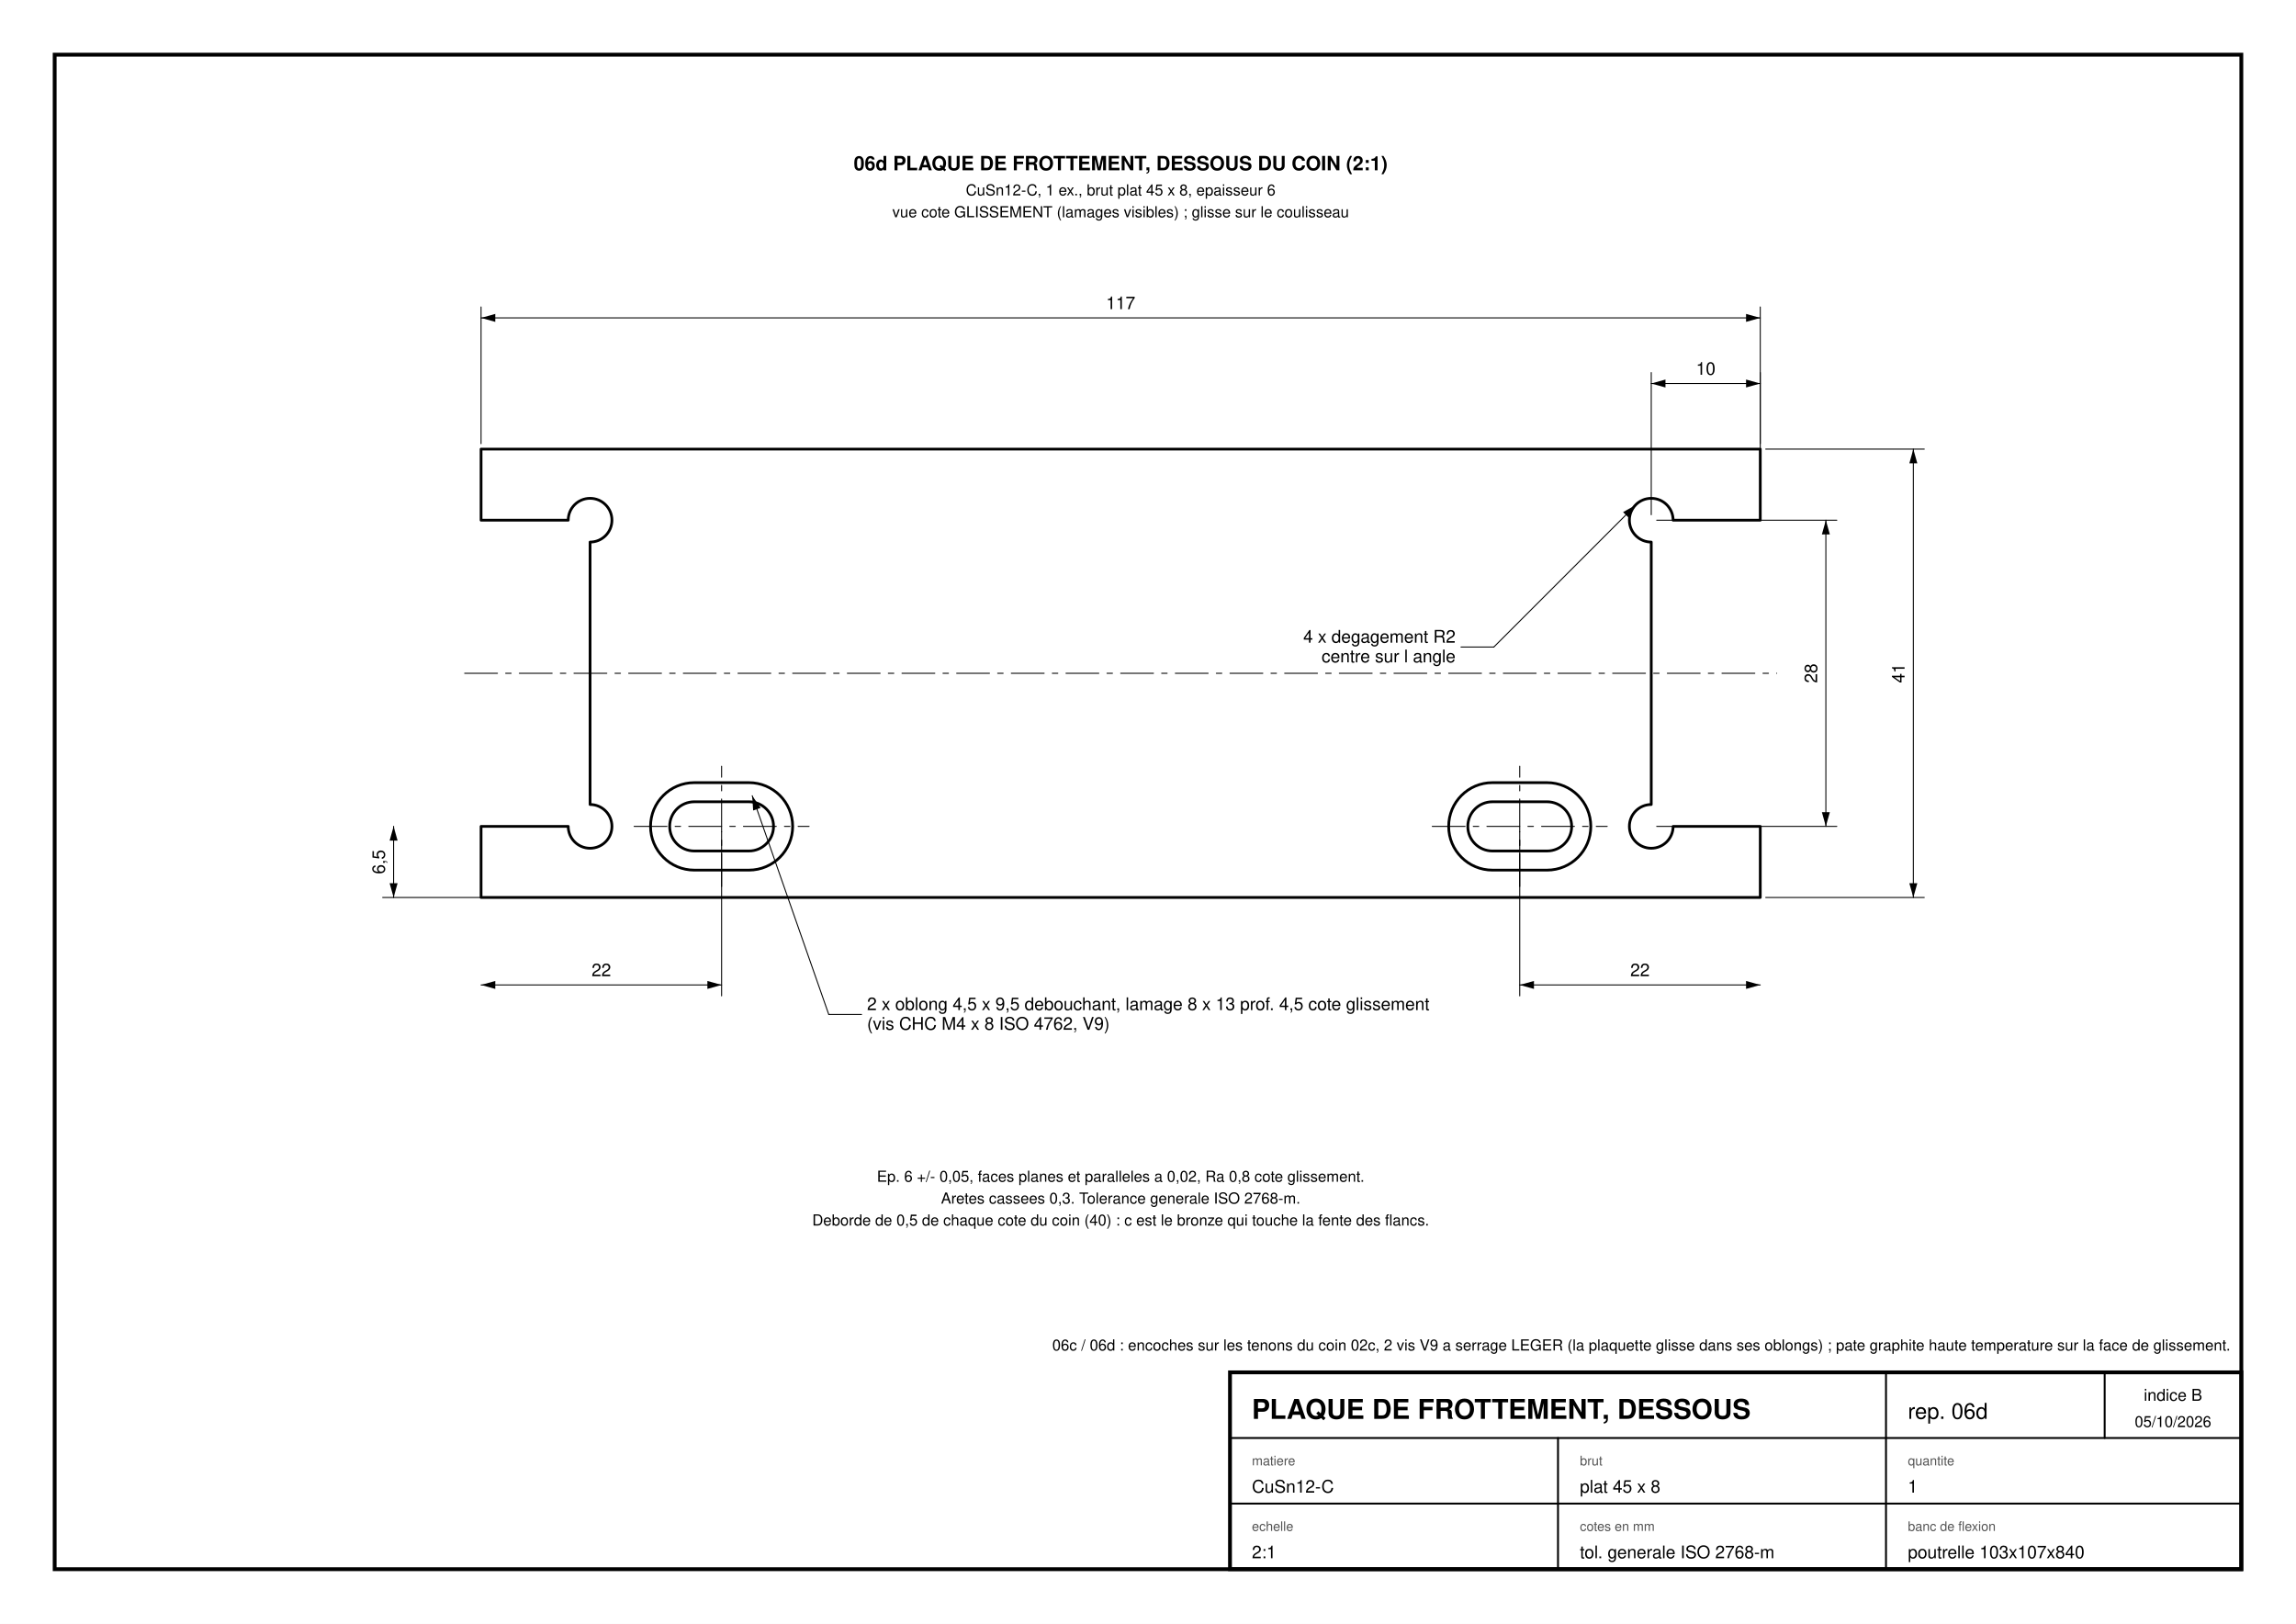
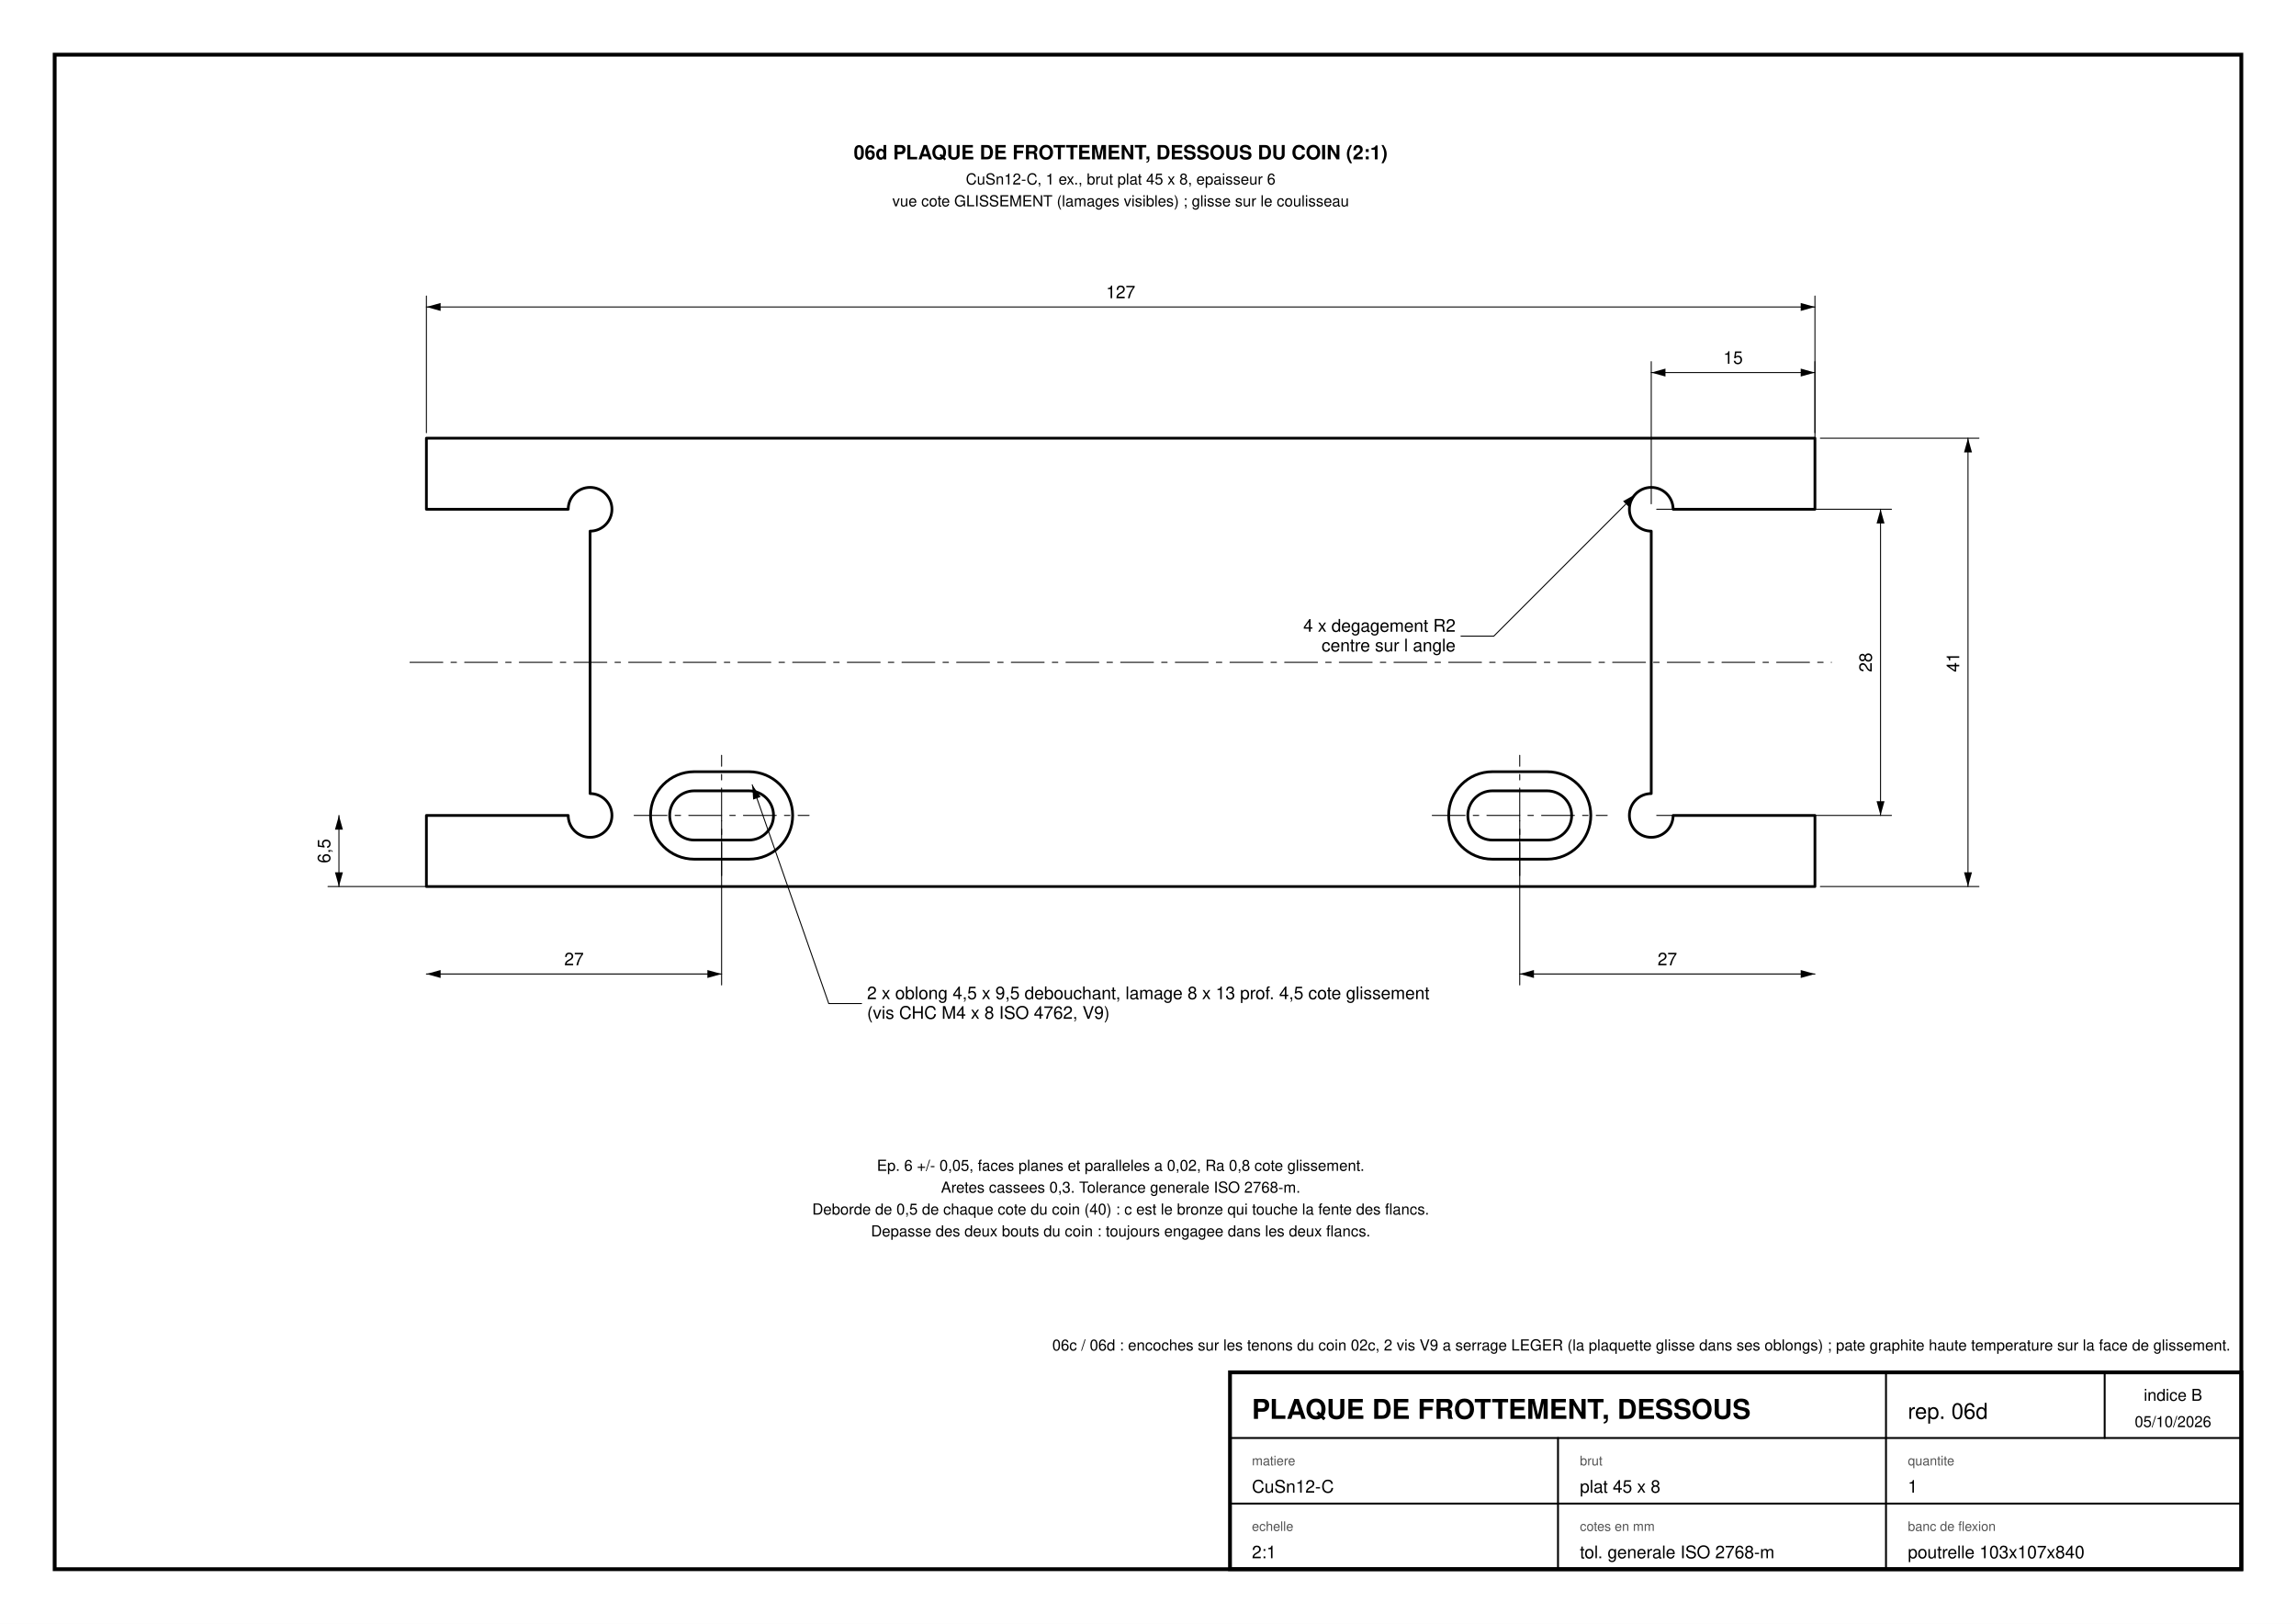
<svg xmlns="http://www.w3.org/2000/svg" width="420mm" height="297mm" viewBox="0 0 420 297">
  <rect width="420" height="297" fill="#fff" />
  <rect x="10.000" y="10.000" width="400.000" height="277.000" fill="none" stroke="#000" stroke-width="0.700" />
  <rect x="225.000" y="251.000" width="185.000" height="36.000" fill="none" stroke="#000" stroke-width="0.700" />
  <line x1="225.000" y1="263.000" x2="410.000" y2="263.000" stroke="#000" stroke-width="0.350" stroke-linecap="round" />
  <line x1="225.000" y1="275.000" x2="410.000" y2="275.000" stroke="#000" stroke-width="0.350" stroke-linecap="round" />
  <line x1="345.000" y1="251.000" x2="345.000" y2="263.000" stroke="#000" stroke-width="0.350" stroke-linecap="round" />
  <line x1="285.000" y1="263.000" x2="285.000" y2="287.000" stroke="#000" stroke-width="0.350" stroke-linecap="round" />
  <line x1="345.000" y1="263.000" x2="345.000" y2="287.000" stroke="#000" stroke-width="0.350" stroke-linecap="round" />
  <text x="229.000" y="259.500" font-family="Helvetica,Arial,sans-serif" font-size="5.00" fill="#000" text-anchor="start" font-weight="bold">PLAQUE DE FROTTEMENT, DESSOUS</text>
  <line x1="385.000" y1="251.000" x2="385.000" y2="263.000" stroke="#000" stroke-width="0.350" stroke-linecap="round" />
  <text x="397.500" y="256.200" font-family="Helvetica,Arial,sans-serif" font-size="3.00" fill="#000" text-anchor="middle" font-weight="normal">indice B</text>
  <text x="397.500" y="261.000" font-family="Helvetica,Arial,sans-serif" font-size="2.80" fill="#000" text-anchor="middle" font-weight="normal">05/10/2026</text>
  <text x="349.000" y="259.500" font-family="Helvetica,Arial,sans-serif" font-size="4.00" fill="#000" text-anchor="start" font-weight="normal">rep. 06d</text>
  <text x="229.000" y="268.000" font-family="Helvetica,Arial,sans-serif" font-size="2.40" fill="#555" text-anchor="start" font-weight="normal">matiere</text>
  <text x="229.000" y="273.000" font-family="Helvetica,Arial,sans-serif" font-size="3.20" fill="#000" text-anchor="start" font-weight="normal">CuSn12-C</text>
  <text x="289.000" y="268.000" font-family="Helvetica,Arial,sans-serif" font-size="2.40" fill="#555" text-anchor="start" font-weight="normal">brut</text>
  <text x="289.000" y="273.000" font-family="Helvetica,Arial,sans-serif" font-size="3.20" fill="#000" text-anchor="start" font-weight="normal">plat 45 x 8</text>
  <text x="349.000" y="268.000" font-family="Helvetica,Arial,sans-serif" font-size="2.40" fill="#555" text-anchor="start" font-weight="normal">quantite</text>
  <text x="349.000" y="273.000" font-family="Helvetica,Arial,sans-serif" font-size="3.20" fill="#000" text-anchor="start" font-weight="normal">1</text>
  <text x="229.000" y="280.000" font-family="Helvetica,Arial,sans-serif" font-size="2.40" fill="#555" text-anchor="start" font-weight="normal">echelle</text>
  <text x="229.000" y="285.000" font-family="Helvetica,Arial,sans-serif" font-size="3.20" fill="#000" text-anchor="start" font-weight="normal">2:1</text>
  <text x="289.000" y="280.000" font-family="Helvetica,Arial,sans-serif" font-size="2.40" fill="#555" text-anchor="start" font-weight="normal">cotes en mm</text>
  <text x="289.000" y="285.000" font-family="Helvetica,Arial,sans-serif" font-size="3.20" fill="#000" text-anchor="start" font-weight="normal">tol. generale ISO 2768-m</text>
  <text x="349.000" y="280.000" font-family="Helvetica,Arial,sans-serif" font-size="2.40" fill="#555" text-anchor="start" font-weight="normal">banc de flexion</text>
  <text x="349.000" y="285.000" font-family="Helvetica,Arial,sans-serif" font-size="3.20" fill="#000" text-anchor="start" font-weight="normal">poutrelle 103x107x840</text>
  <text x="408.000" y="247.000" font-family="Helvetica,Arial,sans-serif" font-size="2.80" fill="#000" text-anchor="end" font-weight="normal">06c / 06d : encoches sur les tenons du coin 02c, 2 vis V9 a serrage LEGER (la plaquette glisse dans ses oblongs) ; pate graphite haute temperature sur la face de glissement.</text>
-   <text x="205.000" y="31.142" font-family="Helvetica,Arial,sans-serif" font-size="3.60" fill="#000" text-anchor="middle" font-weight="bold">06d  PLAQUE DE FROTTEMENT, DESSOUS DU COIN  (2:1)</text>
-   <text x="205.000" y="35.742" font-family="Helvetica,Arial,sans-serif" font-size="2.80" fill="#000" text-anchor="middle" font-weight="normal">CuSn12-C, 1 ex., brut plat 45 x 8, epaisseur 6</text>
-   <text x="205.000" y="39.742" font-family="Helvetica,Arial,sans-serif" font-size="2.80" fill="#000" text-anchor="middle" font-weight="normal">vue cote GLISSEMENT (lamages visibles) ; glisse sur le coulisseau</text>
-   <path d="M 322 164.142 L 88 164.142 L 88 151.142 L 103.942 151.142 A 4 4 0 1 0 107.942 147.142 L 107.942 99.142 A 4 4 0 1 0 103.942 95.142 L 88 95.142 L 88 82.142 L 322 82.142 L 322 95.142 L 306.058 95.142 A 4 4 0 1 0 302.058 99.142 L 302.058 147.142 A 4 4 0 1 0 306.058 151.142 L 322 151.142 L 322 164.142 Z" fill="none" stroke="#000" stroke-width="0.500" stroke-linecap="round" stroke-linejoin="round" />
-   <path d="M 127 155.642 L 137 155.642 A 4.5 4.5 0 0 0 137 146.642 L 127 146.642 A 4.5 4.5 0 0 0 127 155.642 Z" fill="none" stroke="#000" stroke-width="0.500" stroke-linecap="round" stroke-linejoin="round" />
-   <path d="M 273 155.642 L 283 155.642 A 4.5 4.5 0 0 0 283 146.642 L 273 146.642 A 4.5 4.5 0 0 0 273 155.642 Z" fill="none" stroke="#000" stroke-width="0.500" stroke-linecap="round" stroke-linejoin="round" />
-   <path d="M 127 159.142 L 137 159.142 A 8 8 0 0 0 137 143.142 L 127 143.142 A 8 8 0 0 0 127 159.142 Z" fill="none" stroke="#000" stroke-width="0.500" stroke-linecap="round" stroke-linejoin="round" />
-   <line x1="116.000" y1="151.142" x2="148.000" y2="151.142" stroke="#000" stroke-width="0.180" stroke-linecap="round" stroke-dasharray="6 1.5 1 1.5" />
-   <line x1="132.000" y1="162.142" x2="132.000" y2="140.142" stroke="#000" stroke-width="0.180" stroke-linecap="round" stroke-dasharray="6 1.5 1 1.5" />
-   <path d="M 273 159.142 L 283 159.142 A 8 8 0 0 0 283 143.142 L 273 143.142 A 8 8 0 0 0 273 159.142 Z" fill="none" stroke="#000" stroke-width="0.500" stroke-linecap="round" stroke-linejoin="round" />
-   <line x1="262.000" y1="151.142" x2="294.000" y2="151.142" stroke="#000" stroke-width="0.180" stroke-linecap="round" stroke-dasharray="6 1.5 1 1.5" />
-   <line x1="278.000" y1="162.142" x2="278.000" y2="140.142" stroke="#000" stroke-width="0.180" stroke-linecap="round" stroke-dasharray="6 1.5 1 1.5" />
-   <line x1="85.000" y1="123.142" x2="325.000" y2="123.142" stroke="#000" stroke-width="0.180" stroke-linecap="round" stroke-dasharray="6 1.5 1 1.5" />
-   <line x1="88.000" y1="81.142" x2="88.000" y2="56.142" stroke="#000" stroke-width="0.180" stroke-linecap="round" />
-   <line x1="322.000" y1="81.142" x2="322.000" y2="56.142" stroke="#000" stroke-width="0.180" stroke-linecap="round" />
-   <line x1="88.000" y1="58.142" x2="322.000" y2="58.142" stroke="#000" stroke-width="0.180" stroke-linecap="round" />
-   <path d="M 88 58.142 L 90.6 58.87 L 90.6 57.414 Z" fill="#000" />
-   <path d="M 322 58.142 L 319.4 57.414 L 319.4 58.87 Z" fill="#000" />
-   <text x="205.000" y="56.542" font-family="Helvetica,Arial,sans-serif" font-size="3.20" fill="#000" text-anchor="middle" font-weight="normal">117</text>
-   <line x1="323.000" y1="164.142" x2="352.000" y2="164.142" stroke="#000" stroke-width="0.180" stroke-linecap="round" />
-   <line x1="323.000" y1="82.142" x2="352.000" y2="82.142" stroke="#000" stroke-width="0.180" stroke-linecap="round" />
-   <line x1="350.000" y1="164.142" x2="350.000" y2="82.142" stroke="#000" stroke-width="0.180" stroke-linecap="round" />
-   <path d="M 350 164.142 L 350.728 161.542 L 349.272 161.542 Z" fill="#000" />
-   <path d="M 350 82.142 L 349.272 84.742 L 350.728 84.742 Z" fill="#000" />
-   <text x="348.400" y="123.142" font-family="Helvetica,Arial,sans-serif" font-size="3.20" fill="#000" text-anchor="middle" font-weight="normal" transform="rotate(-90.00 348.400 123.142)">41</text>
-   <line x1="303.058" y1="151.142" x2="336.000" y2="151.142" stroke="#000" stroke-width="0.180" stroke-linecap="round" />
-   <line x1="303.058" y1="95.142" x2="336.000" y2="95.142" stroke="#000" stroke-width="0.180" stroke-linecap="round" />
-   <line x1="334.000" y1="151.142" x2="334.000" y2="95.142" stroke="#000" stroke-width="0.180" stroke-linecap="round" />
-   <path d="M 334 151.142 L 334.728 148.542 L 333.272 148.542 Z" fill="#000" />
-   <path d="M 334 95.142 L 333.272 97.742 L 334.728 97.742 Z" fill="#000" />
-   <text x="332.400" y="123.142" font-family="Helvetica,Arial,sans-serif" font-size="3.20" fill="#000" text-anchor="middle" font-weight="normal" transform="rotate(-90.00 332.400 123.142)">28</text>
-   <line x1="302.058" y1="94.142" x2="302.058" y2="68.142" stroke="#000" stroke-width="0.180" stroke-linecap="round" />
-   <line x1="322.000" y1="94.142" x2="322.000" y2="68.142" stroke="#000" stroke-width="0.180" stroke-linecap="round" />
-   <line x1="302.058" y1="70.142" x2="322.000" y2="70.142" stroke="#000" stroke-width="0.180" stroke-linecap="round" />
-   <path d="M 302.058 70.142 L 304.658 70.87 L 304.658 69.414 Z" fill="#000" />
-   <path d="M 322 70.142 L 319.4 69.414 L 319.4 70.87 Z" fill="#000" />
-   <text x="312.029" y="68.542" font-family="Helvetica,Arial,sans-serif" font-size="3.20" fill="#000" text-anchor="middle" font-weight="normal">10</text>
-   <line x1="132.000" y1="152.142" x2="132.000" y2="182.142" stroke="#000" stroke-width="0.180" stroke-linecap="round" />
-   <line x1="88.000" y1="180.142" x2="132.000" y2="180.142" stroke="#000" stroke-width="0.180" stroke-linecap="round" />
-   <path d="M 88 180.142 L 90.6 180.87 L 90.6 179.414 Z" fill="#000" />
-   <path d="M 132 180.142 L 129.4 179.414 L 129.4 180.87 Z" fill="#000" />
-   <text x="110.000" y="178.542" font-family="Helvetica,Arial,sans-serif" font-size="3.20" fill="#000" text-anchor="middle" font-weight="normal">22</text>
-   <line x1="278.000" y1="152.142" x2="278.000" y2="182.142" stroke="#000" stroke-width="0.180" stroke-linecap="round" />
-   <line x1="278.000" y1="180.142" x2="322.000" y2="180.142" stroke="#000" stroke-width="0.180" stroke-linecap="round" />
-   <path d="M 278 180.142 L 280.6 180.87 L 280.6 179.414 Z" fill="#000" />
-   <path d="M 322 180.142 L 319.4 179.414 L 319.4 180.87 Z" fill="#000" />
-   <text x="300.000" y="178.542" font-family="Helvetica,Arial,sans-serif" font-size="3.20" fill="#000" text-anchor="middle" font-weight="normal">22</text>
-   <line x1="131.000" y1="164.142" x2="70.000" y2="164.142" stroke="#000" stroke-width="0.180" stroke-linecap="round" />
-   <line x1="72.000" y1="164.142" x2="72.000" y2="151.142" stroke="#000" stroke-width="0.180" stroke-linecap="round" />
-   <path d="M 72 164.142 L 72.728 161.542 L 71.272 161.542 Z" fill="#000" />
-   <path d="M 72 151.142 L 71.272 153.742 L 72.728 153.742 Z" fill="#000" />
-   <text x="70.400" y="157.642" font-family="Helvetica,Arial,sans-serif" font-size="3.20" fill="#000" text-anchor="middle" font-weight="normal" transform="rotate(-90.00 70.400 157.642)">6,5</text>
-   <line x1="137.600" y1="145.542" x2="151.600" y2="185.542" stroke="#000" stroke-width="0.180" stroke-linecap="round" />
-   <path d="M 137.6 145.542 L 137.772 148.237 L 139.146 147.756 Z" fill="#000" />
-   <line x1="151.600" y1="185.542" x2="157.600" y2="185.542" stroke="#000" stroke-width="0.180" stroke-linecap="round" />
-   <text x="158.600" y="184.742" font-family="Helvetica,Arial,sans-serif" font-size="3.20" fill="#000" text-anchor="start" font-weight="normal">2 x oblong 4,5 x 9,5 debouchant, lamage 8 x 13 prof. 4,5 cote glissement</text>
-   <text x="158.600" y="188.342" font-family="Helvetica,Arial,sans-serif" font-size="3.20" fill="#000" text-anchor="start" font-weight="normal">(vis CHC M4 x 8 ISO 4762, V9)</text>
-   <line x1="299.258" y1="92.342" x2="273.258" y2="118.342" stroke="#000" stroke-width="0.180" stroke-linecap="round" />
-   <path d="M 299.258 92.342 L 296.905 93.666 L 297.934 94.695 Z" fill="#000" />
-   <line x1="273.258" y1="118.342" x2="267.258" y2="118.342" stroke="#000" stroke-width="0.180" stroke-linecap="round" />
-   <text x="266.258" y="117.542" font-family="Helvetica,Arial,sans-serif" font-size="3.20" fill="#000" text-anchor="end" font-weight="normal">4 x degagement R2</text>
-   <text x="266.258" y="121.142" font-family="Helvetica,Arial,sans-serif" font-size="3.20" fill="#000" text-anchor="end" font-weight="normal">centre sur l angle</text>
-   <text x="205.000" y="216.142" font-family="Helvetica,Arial,sans-serif" font-size="2.80" fill="#000" text-anchor="middle" font-weight="normal">Ep. 6 +/- 0,05, faces planes et paralleles a 0,02, Ra 0,8 cote glissement.</text>
-   <text x="205.000" y="220.142" font-family="Helvetica,Arial,sans-serif" font-size="2.80" fill="#000" text-anchor="middle" font-weight="normal">Aretes cassees 0,3. Tolerance generale ISO 2768-m.</text>
-   <text x="205.000" y="224.142" font-family="Helvetica,Arial,sans-serif" font-size="2.80" fill="#000" text-anchor="middle" font-weight="normal">Deborde de 0,5 de chaque cote du coin (40) : c est le bronze qui touche la fente des flancs.</text>
+   <text x="205.000" y="29.142" font-family="Helvetica,Arial,sans-serif" font-size="3.60" fill="#000" text-anchor="middle" font-weight="bold">06d  PLAQUE DE FROTTEMENT, DESSOUS DU COIN  (2:1)</text>
+   <text x="205.000" y="33.742" font-family="Helvetica,Arial,sans-serif" font-size="2.80" fill="#000" text-anchor="middle" font-weight="normal">CuSn12-C, 1 ex., brut plat 45 x 8, epaisseur 6</text>
+   <text x="205.000" y="37.742" font-family="Helvetica,Arial,sans-serif" font-size="2.80" fill="#000" text-anchor="middle" font-weight="normal">vue cote GLISSEMENT (lamages visibles) ; glisse sur le coulisseau</text>
+   <path d="M 332 162.142 L 78 162.142 L 78 149.142 L 103.942 149.142 A 4 4 0 1 0 107.942 145.142 L 107.942 97.142 A 4 4 0 1 0 103.942 93.142 L 78 93.142 L 78 80.142 L 332 80.142 L 332 93.142 L 306.058 93.142 A 4 4 0 1 0 302.058 97.142 L 302.058 145.142 A 4 4 0 1 0 306.058 149.142 L 332 149.142 L 332 162.142 Z" fill="none" stroke="#000" stroke-width="0.500" stroke-linecap="round" stroke-linejoin="round" />
+   <path d="M 127 153.642 L 137 153.642 A 4.5 4.5 0 0 0 137 144.642 L 127 144.642 A 4.5 4.5 0 0 0 127 153.642 Z" fill="none" stroke="#000" stroke-width="0.500" stroke-linecap="round" stroke-linejoin="round" />
+   <path d="M 273 153.642 L 283 153.642 A 4.5 4.5 0 0 0 283 144.642 L 273 144.642 A 4.5 4.5 0 0 0 273 153.642 Z" fill="none" stroke="#000" stroke-width="0.500" stroke-linecap="round" stroke-linejoin="round" />
+   <path d="M 127 157.142 L 137 157.142 A 8 8 0 0 0 137 141.142 L 127 141.142 A 8 8 0 0 0 127 157.142 Z" fill="none" stroke="#000" stroke-width="0.500" stroke-linecap="round" stroke-linejoin="round" />
+   <line x1="116.000" y1="149.142" x2="148.000" y2="149.142" stroke="#000" stroke-width="0.180" stroke-linecap="round" stroke-dasharray="6 1.5 1 1.5" />
+   <line x1="132.000" y1="160.142" x2="132.000" y2="138.142" stroke="#000" stroke-width="0.180" stroke-linecap="round" stroke-dasharray="6 1.5 1 1.5" />
+   <path d="M 273 157.142 L 283 157.142 A 8 8 0 0 0 283 141.142 L 273 141.142 A 8 8 0 0 0 273 157.142 Z" fill="none" stroke="#000" stroke-width="0.500" stroke-linecap="round" stroke-linejoin="round" />
+   <line x1="262.000" y1="149.142" x2="294.000" y2="149.142" stroke="#000" stroke-width="0.180" stroke-linecap="round" stroke-dasharray="6 1.5 1 1.5" />
+   <line x1="278.000" y1="160.142" x2="278.000" y2="138.142" stroke="#000" stroke-width="0.180" stroke-linecap="round" stroke-dasharray="6 1.5 1 1.5" />
+   <line x1="75.000" y1="121.142" x2="335.000" y2="121.142" stroke="#000" stroke-width="0.180" stroke-linecap="round" stroke-dasharray="6 1.5 1 1.5" />
+   <line x1="78.000" y1="79.142" x2="78.000" y2="54.142" stroke="#000" stroke-width="0.180" stroke-linecap="round" />
+   <line x1="332.000" y1="79.142" x2="332.000" y2="54.142" stroke="#000" stroke-width="0.180" stroke-linecap="round" />
+   <line x1="78.000" y1="56.142" x2="332.000" y2="56.142" stroke="#000" stroke-width="0.180" stroke-linecap="round" />
+   <path d="M 78 56.142 L 80.6 56.87 L 80.6 55.414 Z" fill="#000" />
+   <path d="M 332 56.142 L 329.4 55.414 L 329.4 56.87 Z" fill="#000" />
+   <text x="205.000" y="54.542" font-family="Helvetica,Arial,sans-serif" font-size="3.20" fill="#000" text-anchor="middle" font-weight="normal">127</text>
+   <line x1="333.000" y1="162.142" x2="362.000" y2="162.142" stroke="#000" stroke-width="0.180" stroke-linecap="round" />
+   <line x1="333.000" y1="80.142" x2="362.000" y2="80.142" stroke="#000" stroke-width="0.180" stroke-linecap="round" />
+   <line x1="360.000" y1="162.142" x2="360.000" y2="80.142" stroke="#000" stroke-width="0.180" stroke-linecap="round" />
+   <path d="M 360 162.142 L 360.728 159.542 L 359.272 159.542 Z" fill="#000" />
+   <path d="M 360 80.142 L 359.272 82.742 L 360.728 82.742 Z" fill="#000" />
+   <text x="358.400" y="121.142" font-family="Helvetica,Arial,sans-serif" font-size="3.20" fill="#000" text-anchor="middle" font-weight="normal" transform="rotate(-90.00 358.400 121.142)">41</text>
+   <line x1="303.058" y1="149.142" x2="346.000" y2="149.142" stroke="#000" stroke-width="0.180" stroke-linecap="round" />
+   <line x1="303.058" y1="93.142" x2="346.000" y2="93.142" stroke="#000" stroke-width="0.180" stroke-linecap="round" />
+   <line x1="344.000" y1="149.142" x2="344.000" y2="93.142" stroke="#000" stroke-width="0.180" stroke-linecap="round" />
+   <path d="M 344 149.142 L 344.728 146.542 L 343.272 146.542 Z" fill="#000" />
+   <path d="M 344 93.142 L 343.272 95.742 L 344.728 95.742 Z" fill="#000" />
+   <text x="342.400" y="121.142" font-family="Helvetica,Arial,sans-serif" font-size="3.20" fill="#000" text-anchor="middle" font-weight="normal" transform="rotate(-90.00 342.400 121.142)">28</text>
+   <line x1="302.058" y1="92.142" x2="302.058" y2="66.142" stroke="#000" stroke-width="0.180" stroke-linecap="round" />
+   <line x1="332.000" y1="92.142" x2="332.000" y2="66.142" stroke="#000" stroke-width="0.180" stroke-linecap="round" />
+   <line x1="302.058" y1="68.142" x2="332.000" y2="68.142" stroke="#000" stroke-width="0.180" stroke-linecap="round" />
+   <path d="M 302.058 68.142 L 304.658 68.87 L 304.658 67.414 Z" fill="#000" />
+   <path d="M 332 68.142 L 329.4 67.414 L 329.4 68.87 Z" fill="#000" />
+   <text x="317.029" y="66.542" font-family="Helvetica,Arial,sans-serif" font-size="3.20" fill="#000" text-anchor="middle" font-weight="normal">15</text>
+   <line x1="132.000" y1="150.142" x2="132.000" y2="180.142" stroke="#000" stroke-width="0.180" stroke-linecap="round" />
+   <line x1="78.000" y1="178.142" x2="132.000" y2="178.142" stroke="#000" stroke-width="0.180" stroke-linecap="round" />
+   <path d="M 78 178.142 L 80.6 178.87 L 80.6 177.414 Z" fill="#000" />
+   <path d="M 132 178.142 L 129.4 177.414 L 129.4 178.87 Z" fill="#000" />
+   <text x="105.000" y="176.542" font-family="Helvetica,Arial,sans-serif" font-size="3.20" fill="#000" text-anchor="middle" font-weight="normal">27</text>
+   <line x1="278.000" y1="150.142" x2="278.000" y2="180.142" stroke="#000" stroke-width="0.180" stroke-linecap="round" />
+   <line x1="278.000" y1="178.142" x2="332.000" y2="178.142" stroke="#000" stroke-width="0.180" stroke-linecap="round" />
+   <path d="M 278 178.142 L 280.6 178.87 L 280.6 177.414 Z" fill="#000" />
+   <path d="M 332 178.142 L 329.4 177.414 L 329.4 178.87 Z" fill="#000" />
+   <text x="305.000" y="176.542" font-family="Helvetica,Arial,sans-serif" font-size="3.20" fill="#000" text-anchor="middle" font-weight="normal">27</text>
+   <line x1="131.000" y1="162.142" x2="60.000" y2="162.142" stroke="#000" stroke-width="0.180" stroke-linecap="round" />
+   <line x1="62.000" y1="162.142" x2="62.000" y2="149.142" stroke="#000" stroke-width="0.180" stroke-linecap="round" />
+   <path d="M 62 162.142 L 62.728 159.542 L 61.272 159.542 Z" fill="#000" />
+   <path d="M 62 149.142 L 61.272 151.742 L 62.728 151.742 Z" fill="#000" />
+   <text x="60.400" y="155.642" font-family="Helvetica,Arial,sans-serif" font-size="3.20" fill="#000" text-anchor="middle" font-weight="normal" transform="rotate(-90.00 60.400 155.642)">6,5</text>
+   <line x1="137.600" y1="143.542" x2="151.600" y2="183.542" stroke="#000" stroke-width="0.180" stroke-linecap="round" />
+   <path d="M 137.6 143.542 L 137.772 146.237 L 139.146 145.756 Z" fill="#000" />
+   <line x1="151.600" y1="183.542" x2="157.600" y2="183.542" stroke="#000" stroke-width="0.180" stroke-linecap="round" />
+   <text x="158.600" y="182.742" font-family="Helvetica,Arial,sans-serif" font-size="3.20" fill="#000" text-anchor="start" font-weight="normal">2 x oblong 4,5 x 9,5 debouchant, lamage 8 x 13 prof. 4,5 cote glissement</text>
+   <text x="158.600" y="186.342" font-family="Helvetica,Arial,sans-serif" font-size="3.20" fill="#000" text-anchor="start" font-weight="normal">(vis CHC M4 x 8 ISO 4762, V9)</text>
+   <line x1="299.258" y1="90.342" x2="273.258" y2="116.342" stroke="#000" stroke-width="0.180" stroke-linecap="round" />
+   <path d="M 299.258 90.342 L 296.905 91.666 L 297.934 92.695 Z" fill="#000" />
+   <line x1="273.258" y1="116.342" x2="267.258" y2="116.342" stroke="#000" stroke-width="0.180" stroke-linecap="round" />
+   <text x="266.258" y="115.542" font-family="Helvetica,Arial,sans-serif" font-size="3.20" fill="#000" text-anchor="end" font-weight="normal">4 x degagement R2</text>
+   <text x="266.258" y="119.142" font-family="Helvetica,Arial,sans-serif" font-size="3.20" fill="#000" text-anchor="end" font-weight="normal">centre sur l angle</text>
+   <text x="205.000" y="214.142" font-family="Helvetica,Arial,sans-serif" font-size="2.80" fill="#000" text-anchor="middle" font-weight="normal">Ep. 6 +/- 0,05, faces planes et paralleles a 0,02, Ra 0,8 cote glissement.</text>
+   <text x="205.000" y="218.142" font-family="Helvetica,Arial,sans-serif" font-size="2.80" fill="#000" text-anchor="middle" font-weight="normal">Aretes cassees 0,3. Tolerance generale ISO 2768-m.</text>
+   <text x="205.000" y="222.142" font-family="Helvetica,Arial,sans-serif" font-size="2.80" fill="#000" text-anchor="middle" font-weight="normal">Deborde de 0,5 de chaque cote du coin (40) : c est le bronze qui touche la fente des flancs.</text>
+   <text x="205.000" y="226.142" font-family="Helvetica,Arial,sans-serif" font-size="2.80" fill="#000" text-anchor="middle" font-weight="normal">Depasse des deux bouts du coin : toujours engagee dans les deux flancs.</text>
</svg>
